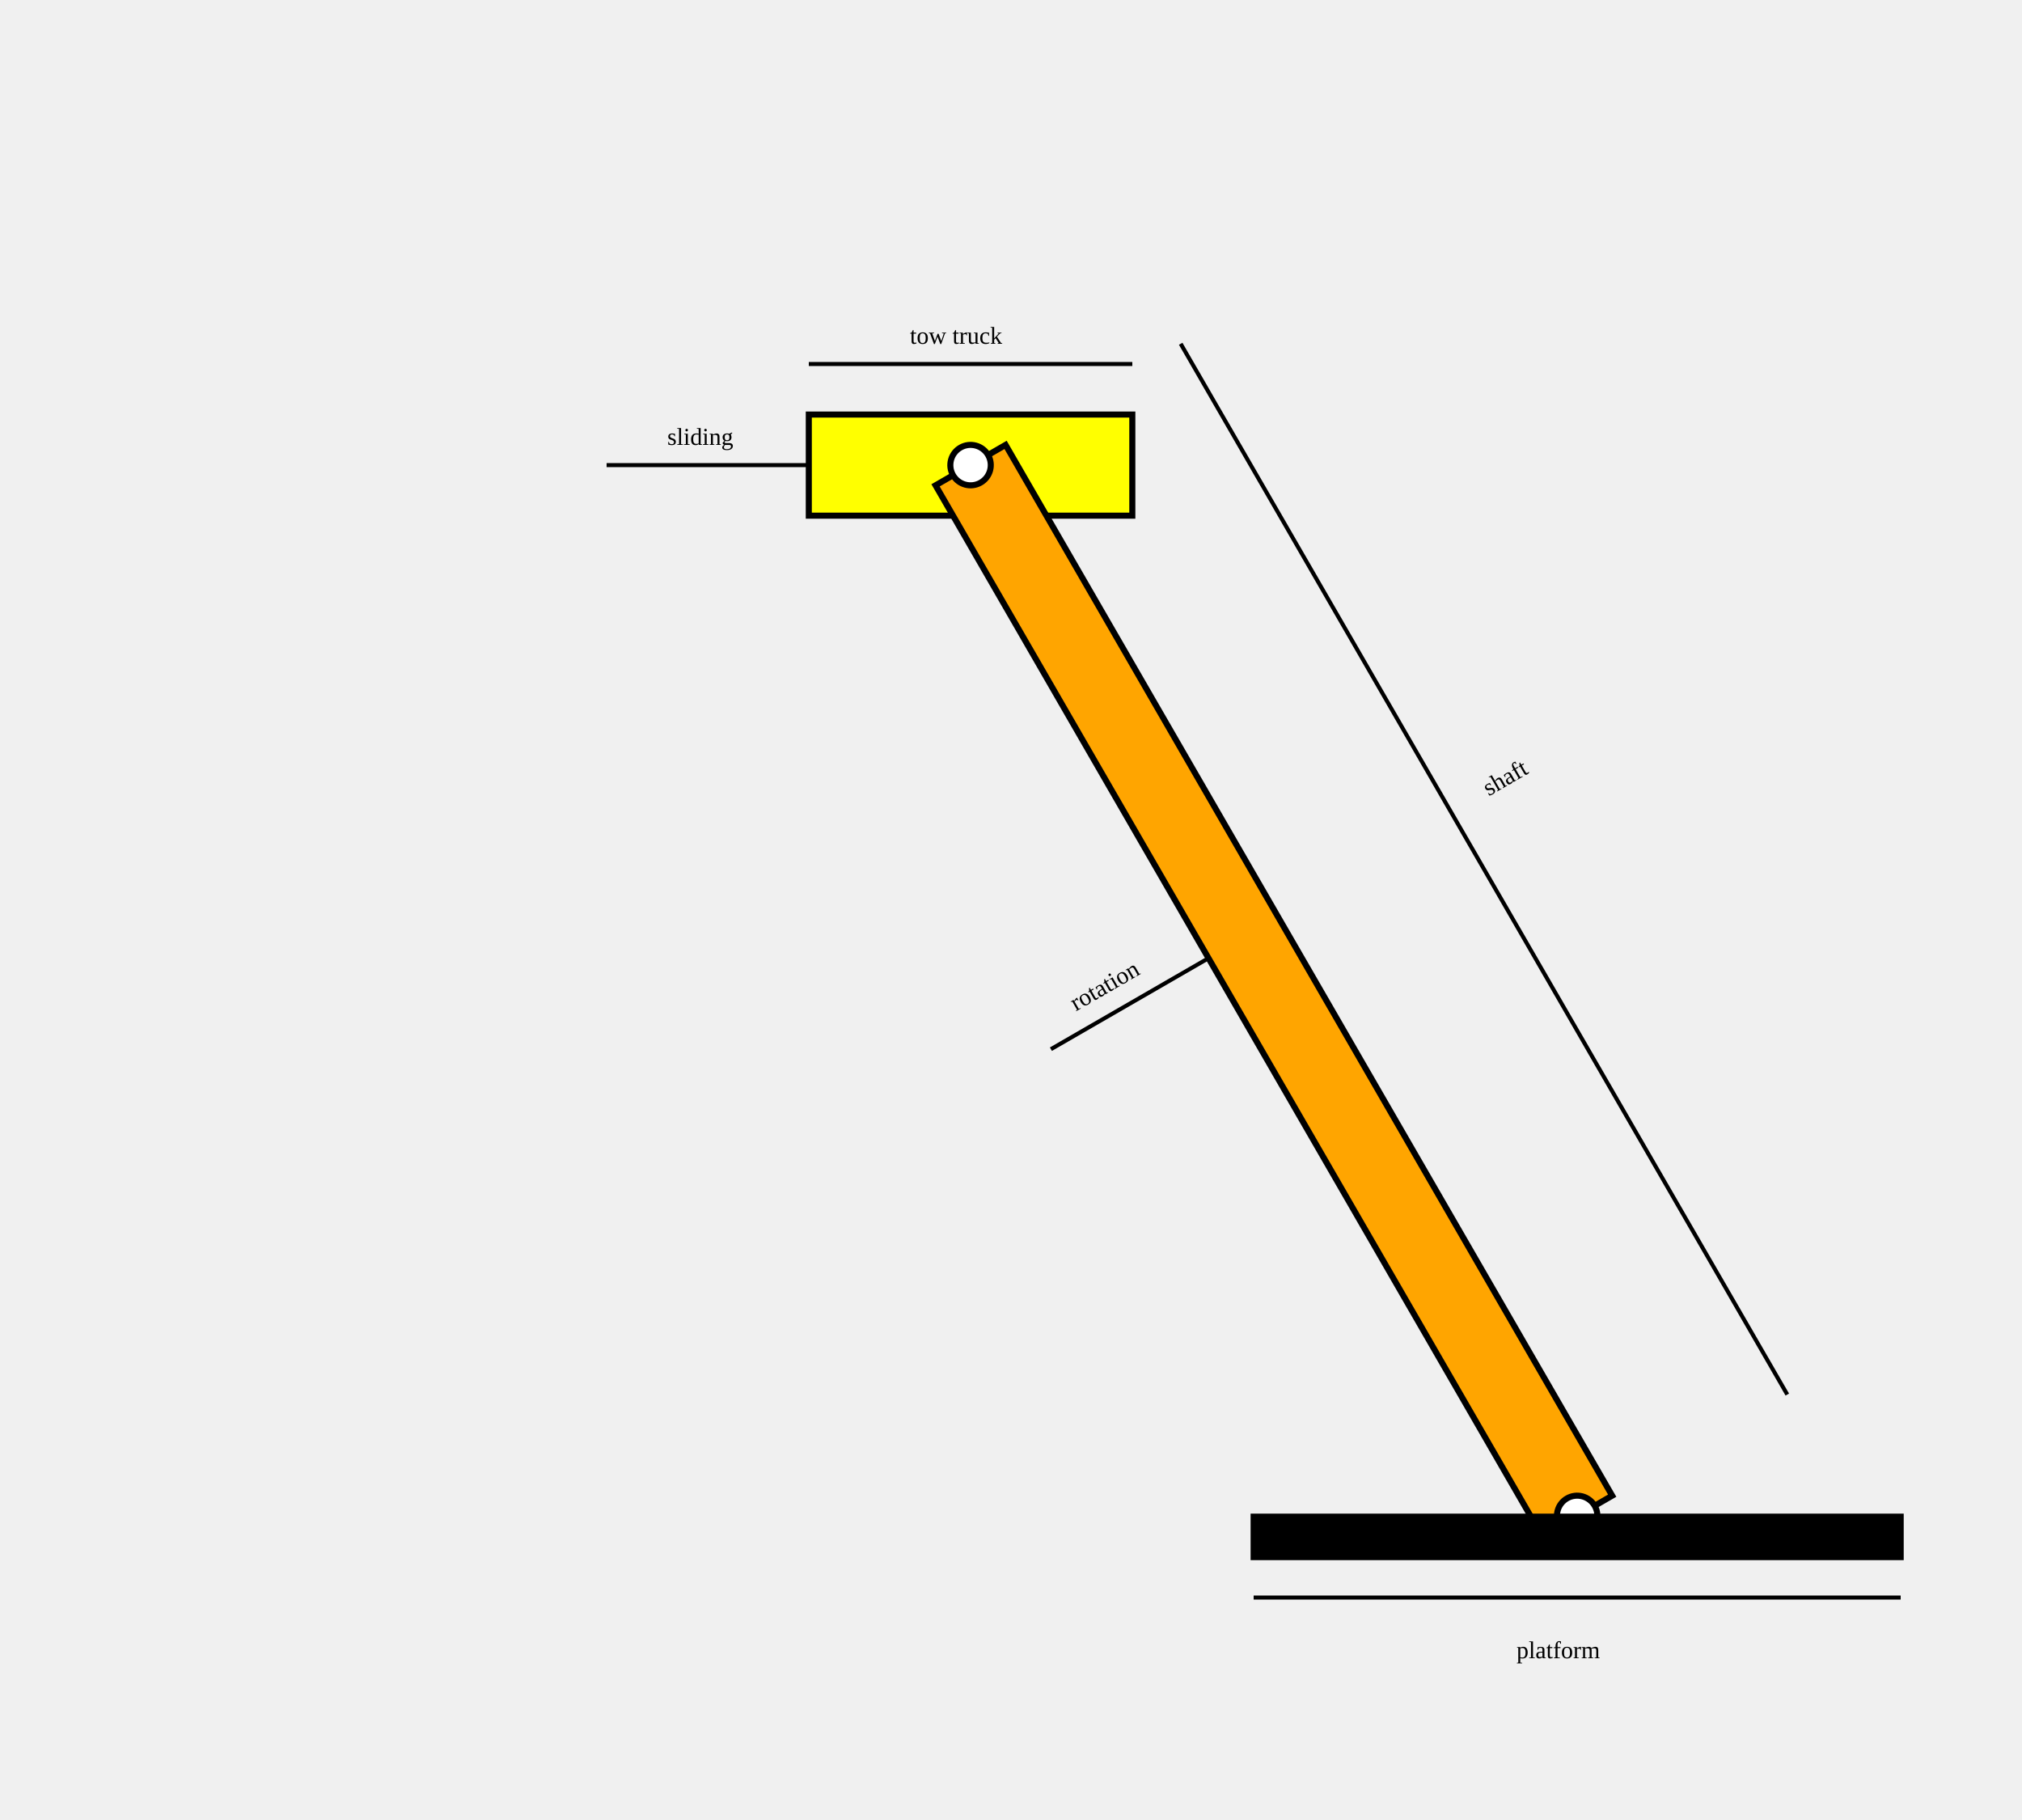
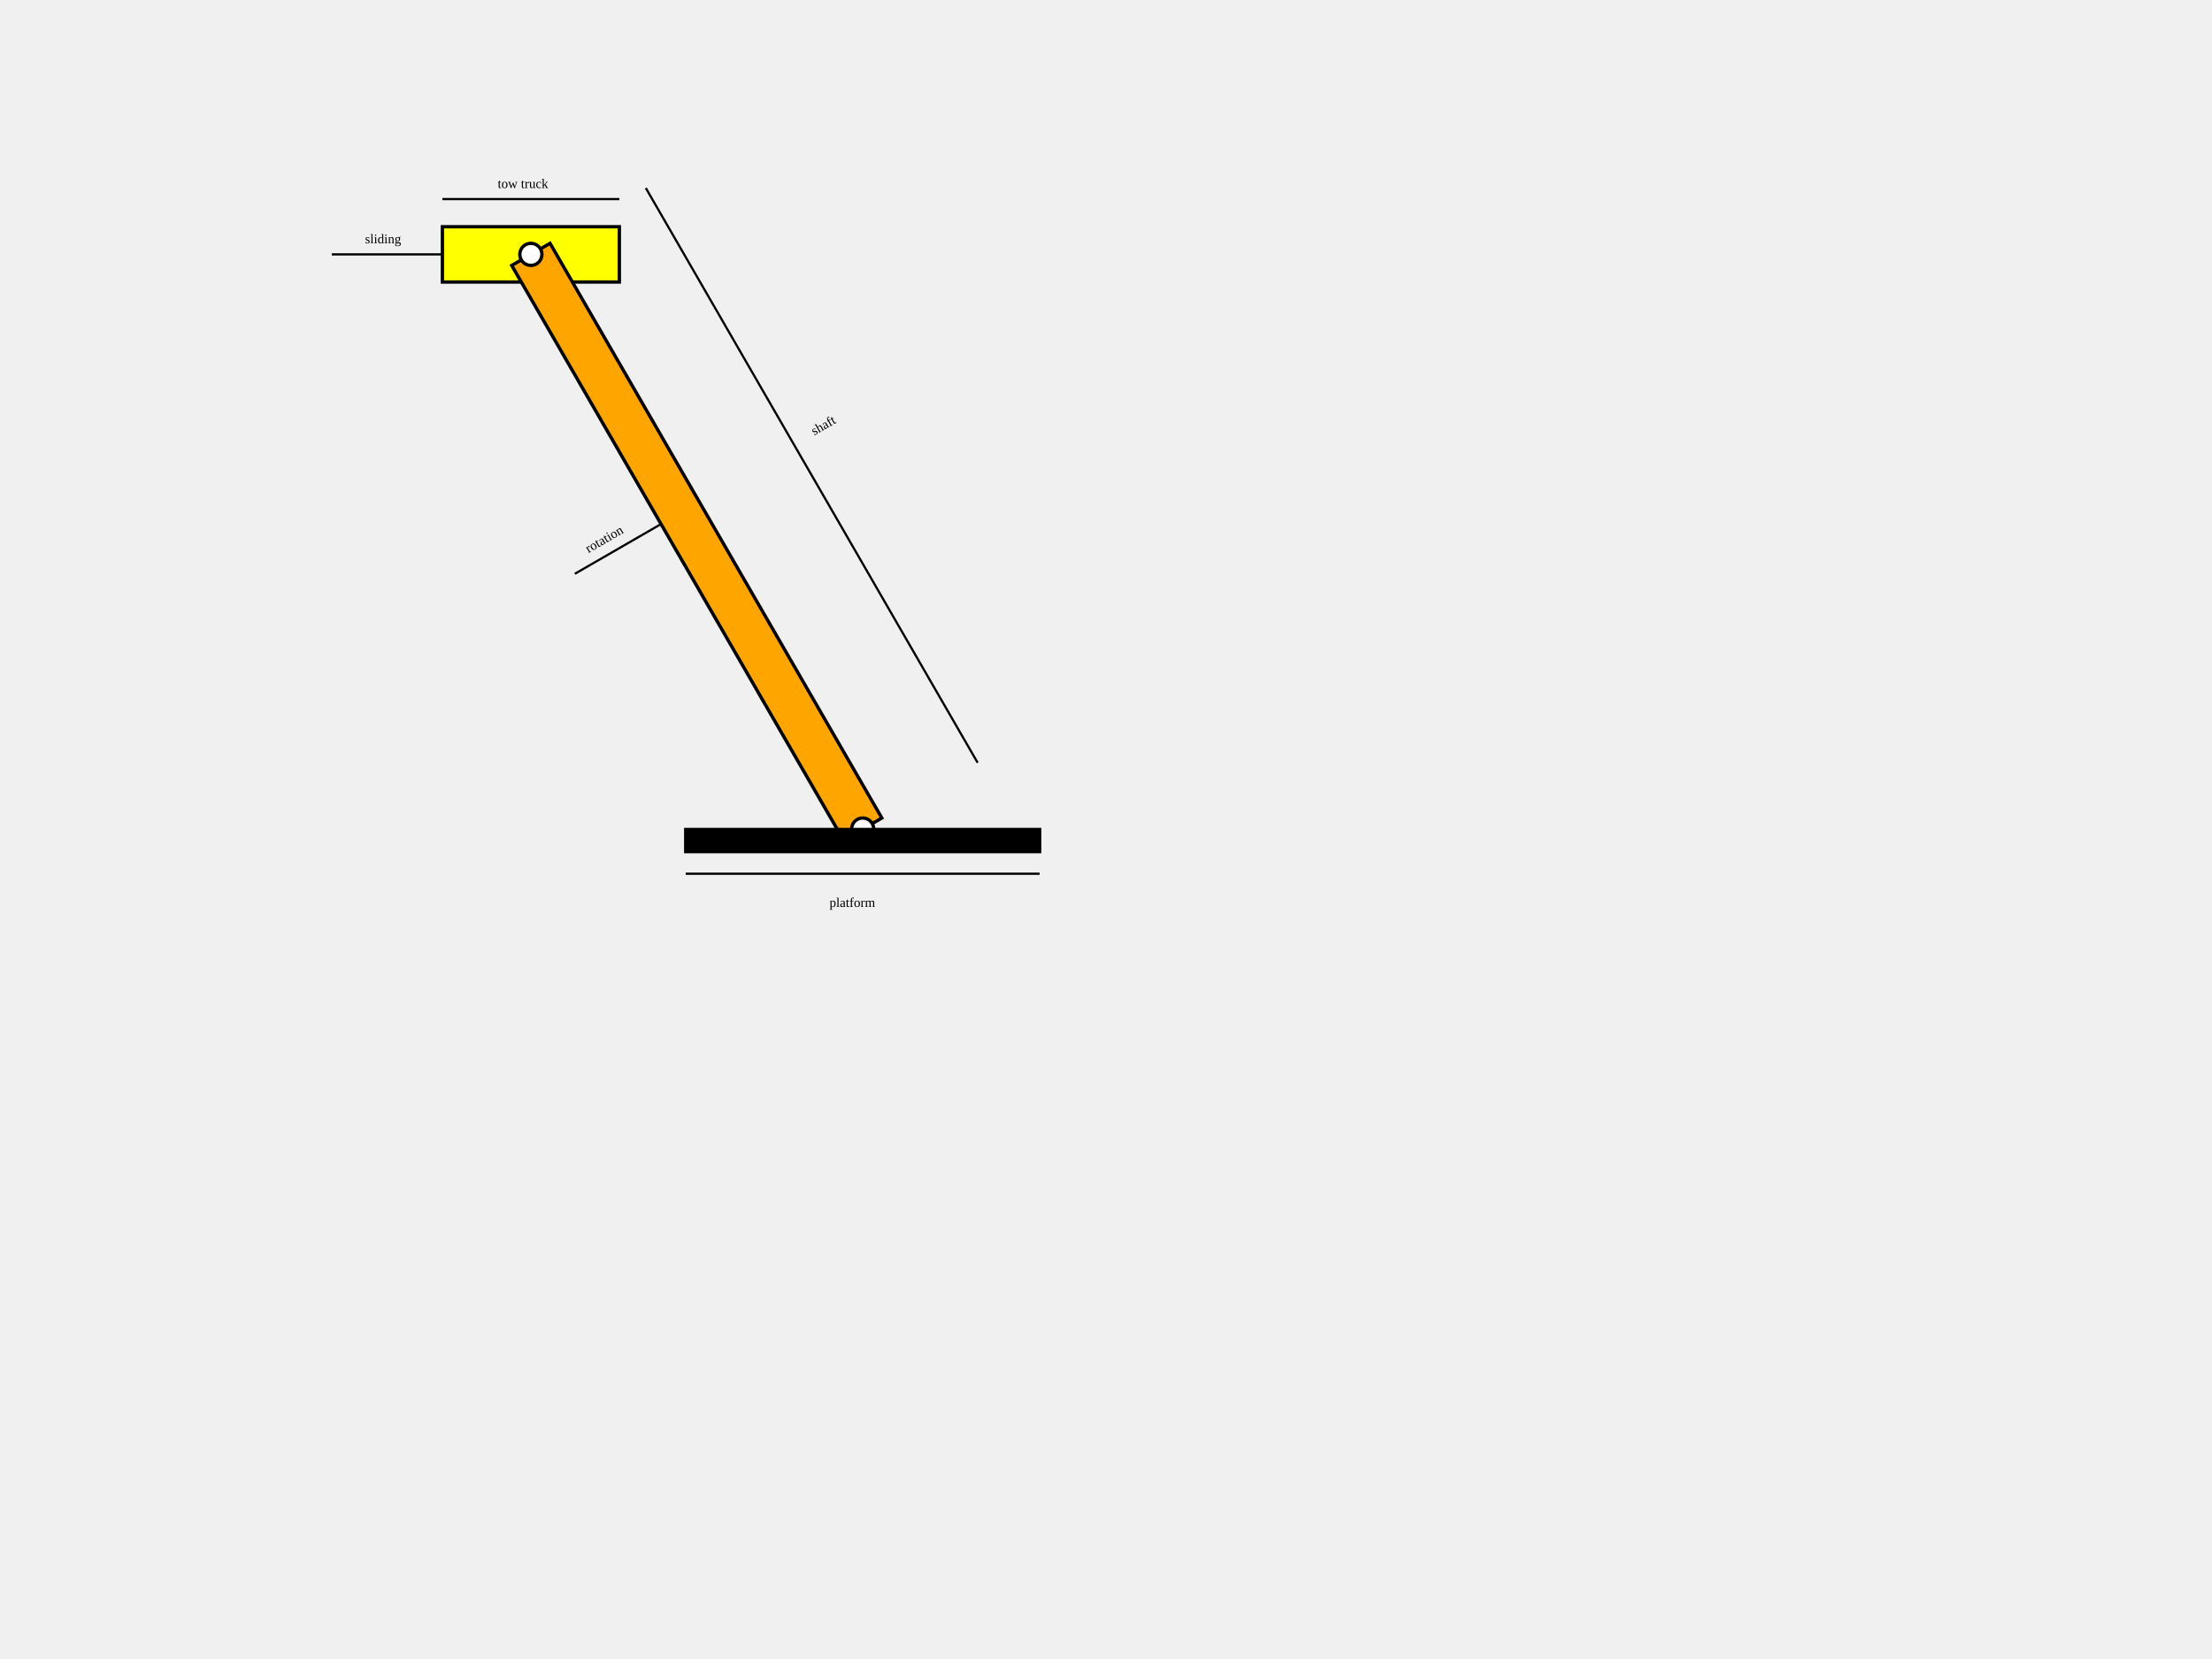
- <svg xmlns="http://www.w3.org/2000/svg" width="1000" height="900">
+ <svg xmlns="http://www.w3.org/2000/svg" width="2000" height="1500">
  <g>
    <rect x="400" y="205" width="160" height="50" stroke="black" stroke-width="3" fill="yellow" />
    <text x="450" y="170" fill="black"> tow truck </text>
    <line x1="400" y1="180" x2="560" y2="180" stroke="black" stroke-width="2" />
  </g>
  <g transform="rotate(-30,480,230)">
    <rect x="460" y="230" width="40" height="600" stroke="black" stroke-width="3" fill="orange" />
    <text x="620" y="500" fill="black"> shaft </text>
    <line x1="600" y1="230" x2="600" y2="830" stroke="black" stroke-width="2" />
    <text x="390" y="490" fill="black"> rotation </text>
    <line x1="370" y1="500" x2="460" y2="500" stroke="black" stroke-width="2" />
    <circle cx="480" cy="230" r="10" stroke="black" stroke-width="3" fill="white" />
    <circle cx="480" cy="830" r="10" stroke="black" stroke-width="3" fill="white" />
  </g>
  <g>
    <rect x="620" y="750" width="320" height="20" stroke="black" stroke-width="3" fill="black" />
    <text x="750" y="820" fill="black"> platform </text>
    <line x1="620" y1="790" x2="940" y2="790" stroke="black" stroke-width="2" />
  </g>
  <g>
    <text x="330" y="220" fill="black"> sliding </text>
    <line x1="300" y1="230" x2="400" y2="230" stroke="black" stroke-width="2" />
  </g>
</svg>
